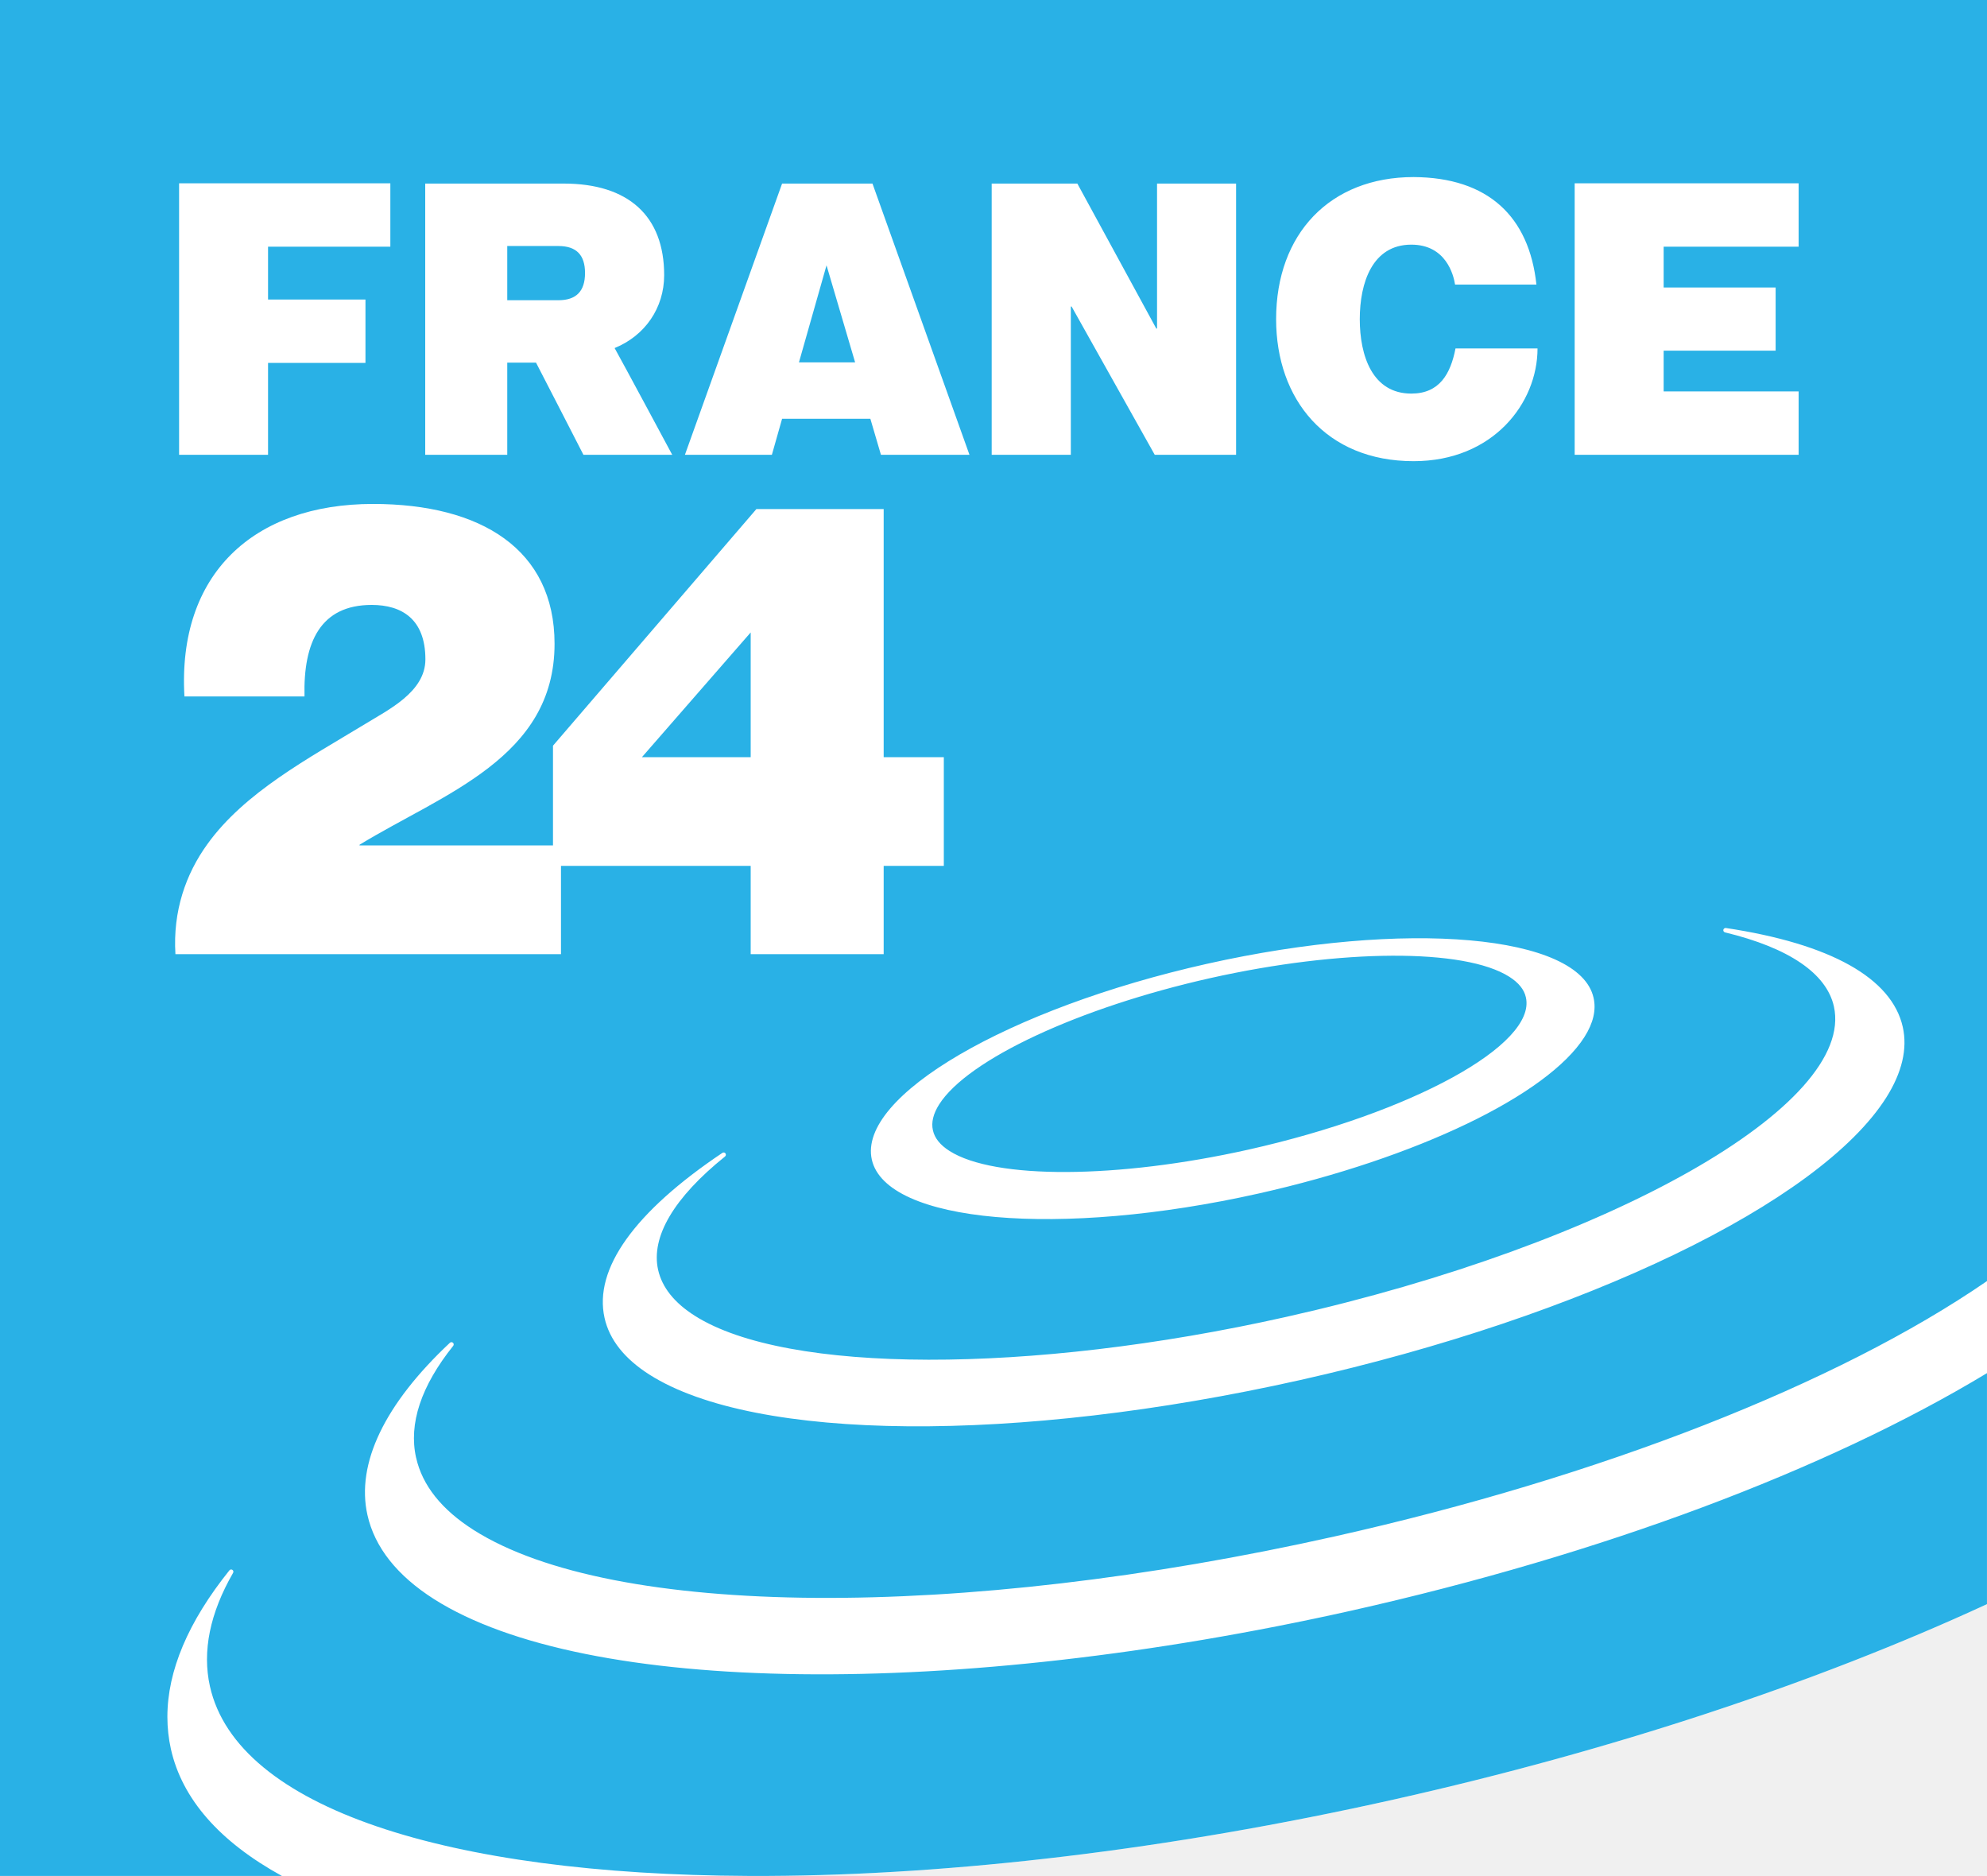
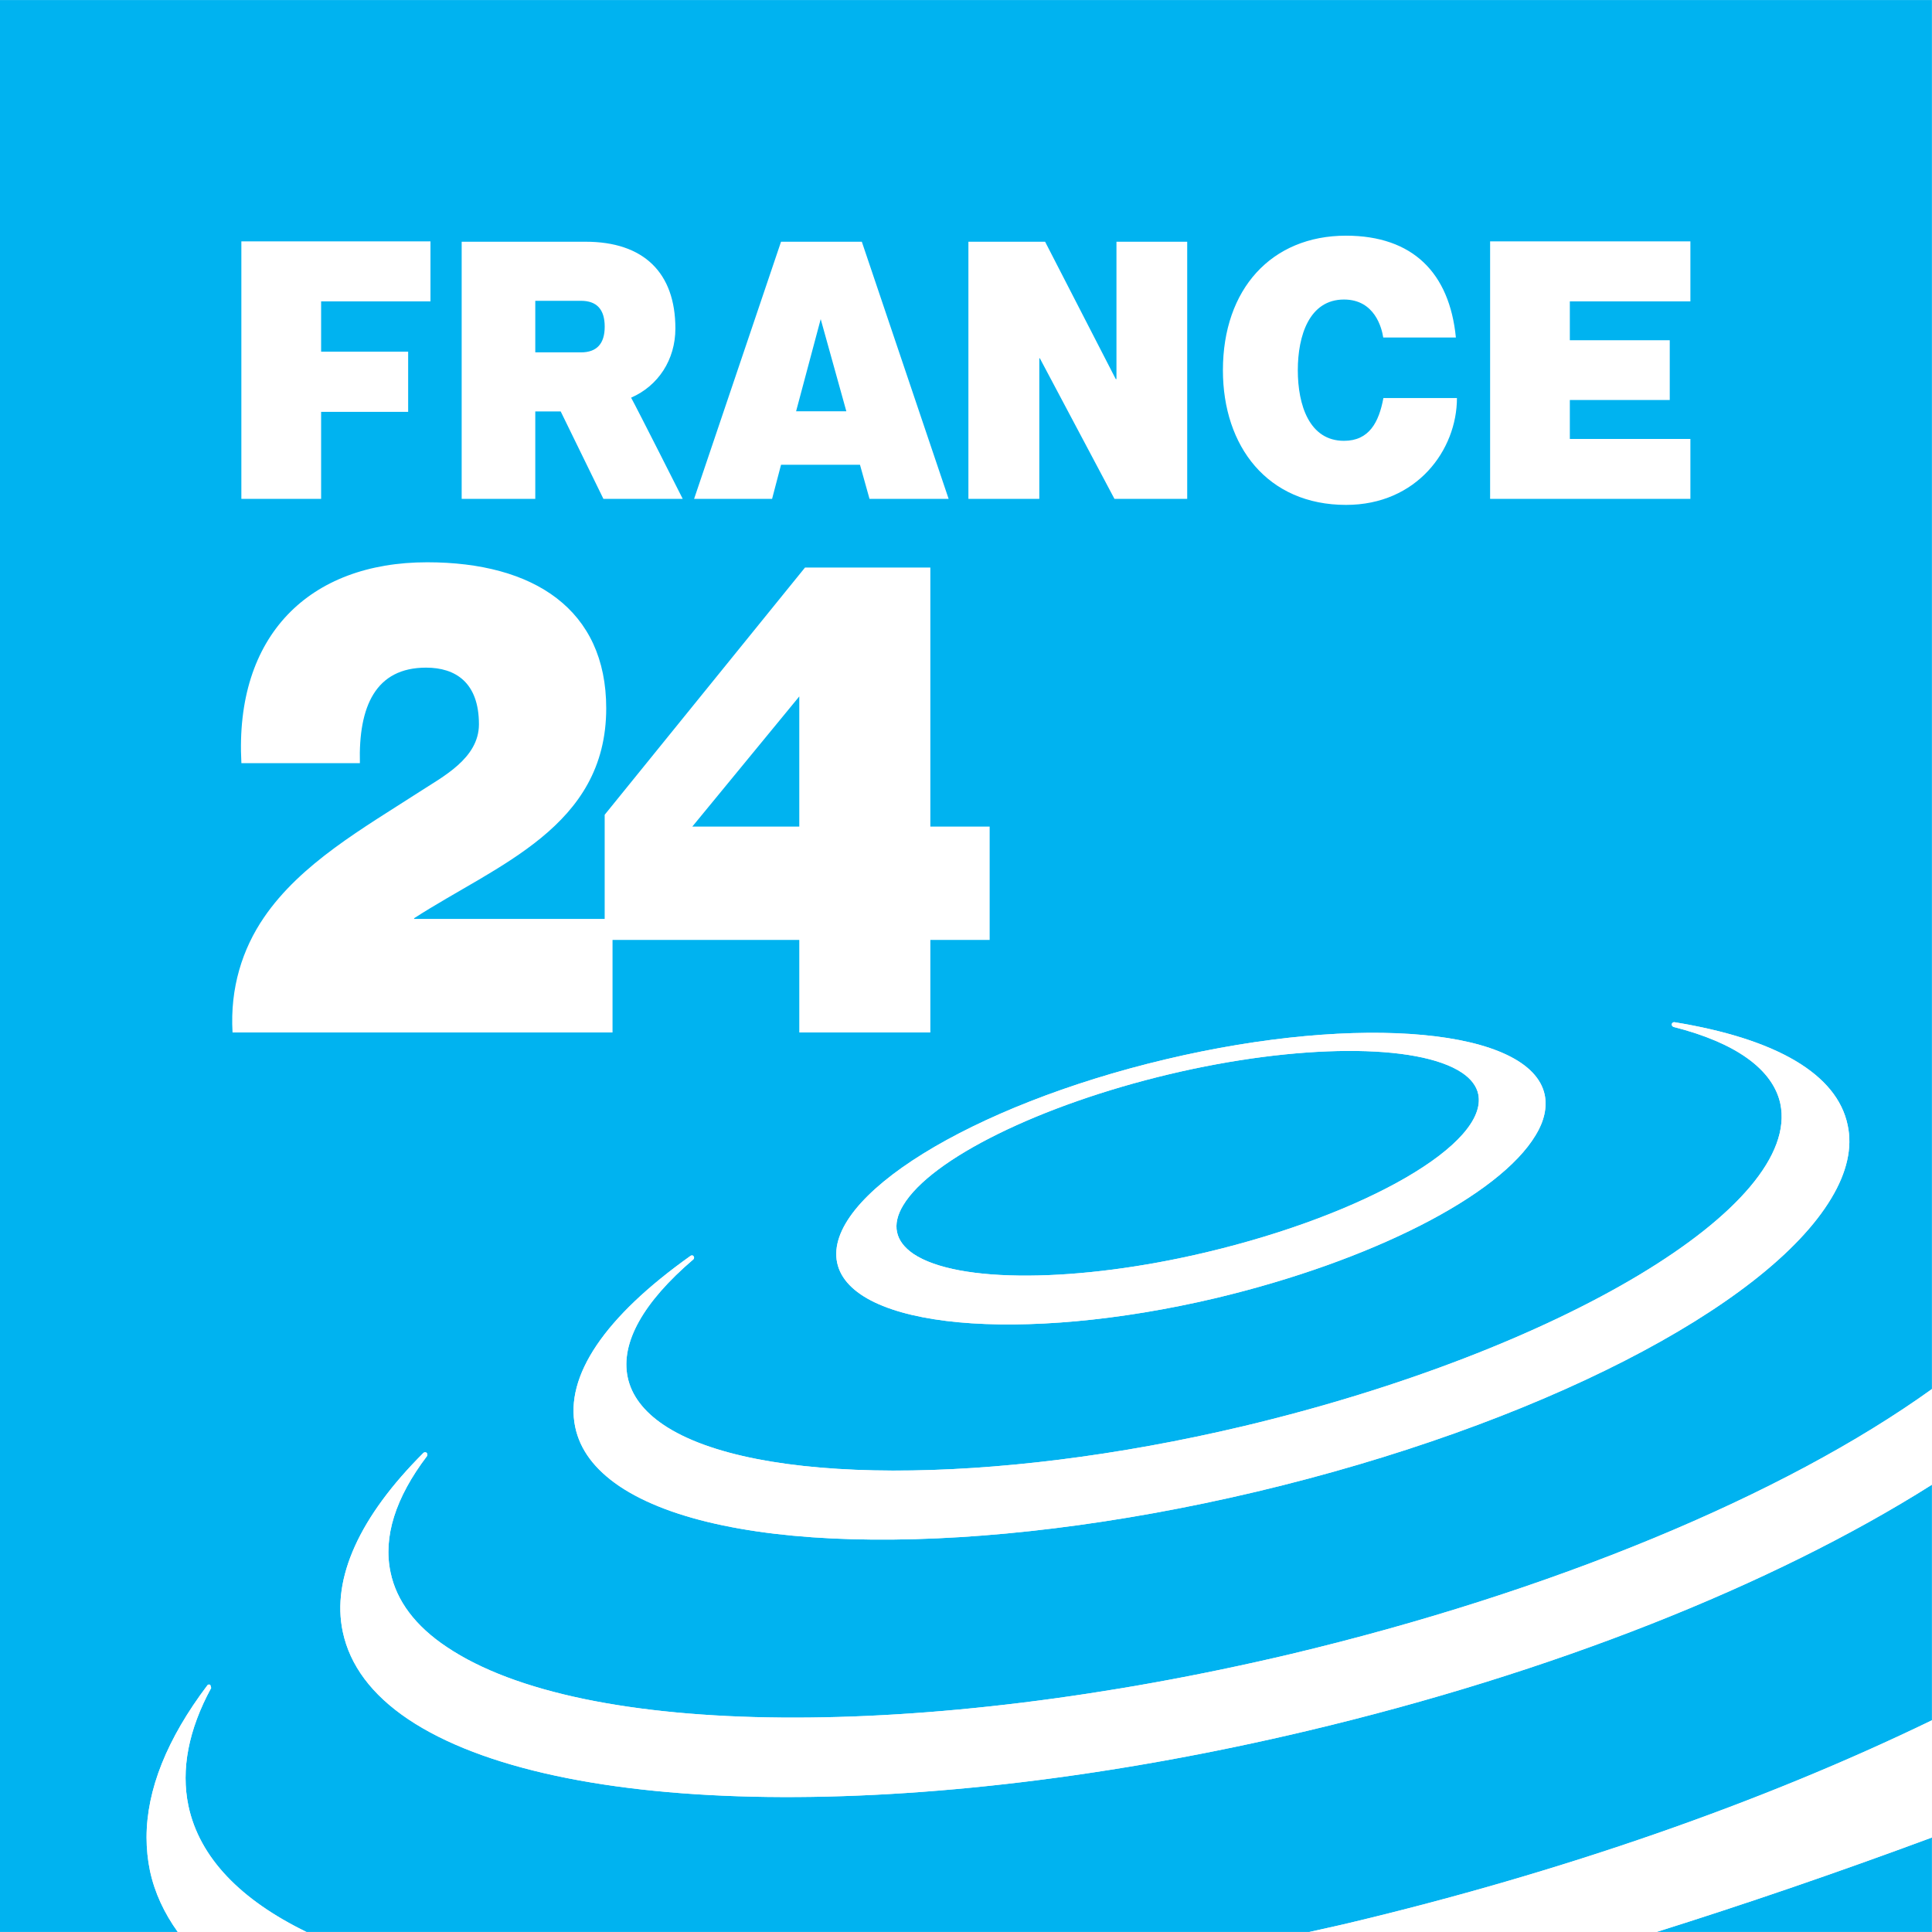
- <svg xmlns="http://www.w3.org/2000/svg" version="1.0" width="170.162" height="160.627" viewBox="0 0 170.162 169.682" id="logo" xml:space="preserve" style="overflow:visible">
-   <defs id="defs12" />
-   <path d="m 64.677,169.682 c 16.633,-0.081 36.143,-2.325 56.627,-6.913 19.589,-4.388 38.134,-10.505 53.654,-17.671 L 174.958,0 -4.796,0 l 0,169.682 69.473,0" id="path3" style="fill:#ffffff;fill-opacity:1;stroke:none" />
-   <path d="m 81.109,104.111 c 4.061,2.581 15.187,2.525 27.048,-0.128 14.786,-3.316 26.043,-9.491 25.088,-13.761 -0.151,-0.715 -0.663,-1.34 -1.508,-1.876 -4.061,-2.578 -15.188,-2.529 -27.048,0.127 -11.861,2.66 -21.942,7.359 -24.525,11.425 -0.535,0.846 -0.727,1.632 -0.564,2.339 0.156,0.712 0.664,1.341 1.509,1.874 m -48.259,27.748 c 0.558,2.493 2.309,4.695 5.206,6.534 12.556,7.973 43.877,8.203 77.92,0.573 23.983,-5.372 45.462,-13.782 58.982,-23.09 l 0,-115.875 -179.755,0 0,169.681 25.5,0 c -5.632,-3.099 -9.026,-6.954 -10.04,-11.482 -0.211,-0.956 -0.317,-1.922 -0.317,-2.908 0,-4.156 1.876,-8.594 5.611,-13.251 0.066,-0.084 0.185,-0.105 0.271,-0.042 0.087,0.054 0.116,0.175 0.062,0.27 -2.099,3.645 -2.801,7.096 -2.094,10.266 2.468,11.039 21.563,17.027 48.686,17.147 l 1.793,0 c 16.633,-0.08 36.143,-2.325 56.627,-6.913 19.589,-4.388 38.134,-10.505 53.654,-17.671 l 0,-20.895 c -14.554,8.793 -34.94,16.416 -57.484,21.479 -35.974,8.05 -69.336,7.638 -83.001,-1.036 -3.346,-2.132 -5.372,-4.69 -6.026,-7.609 -1.041,-4.641 1.542,-10.031 7.46,-15.581 0.078,-0.073 0.199,-0.073 0.278,0 0.077,0.072 0.087,0.191 0.02,0.279 -2.914,3.644 -4.044,7.052 -3.356,10.124 z M 104.398,87.178 c 18.002,-4.033 33.692,-2.654 34.969,3.078 0.251,1.097 -0.03,2.289 -0.824,3.54 -3.336,5.264 -15.188,10.958 -29.491,14.163 -18.002,4.029 -33.696,2.654 -34.98,-3.074 -1.278,-5.731 12.324,-13.67 30.326,-17.707 z m -43.841,17.102 c 0.09,-0.062 0.21,-0.042 0.276,0.046 0.061,0.092 0.048,0.211 -0.037,0.28 -4.628,3.724 -6.722,7.271 -6.056,10.254 0.354,1.582 1.469,2.983 3.32,4.154 8.285,5.26 30.286,5.305 53.483,0.106 29.32,-6.571 51.554,-19.17 49.564,-28.09 -0.673,-2.984 -4.071,-5.296 -9.84,-6.691 -0.111,-0.026 -0.181,-0.128 -0.161,-0.238 0.03,-0.105 0.121,-0.176 0.231,-0.161 9.478,1.43 15.007,4.529 16.002,8.952 0.441,1.977 -0.07,4.125 -1.498,6.389 -6.041,9.526 -27.35,19.795 -53.021,25.549 -25.681,5.754 -49.335,5.558 -58.854,-0.486 -2.262,-1.436 -3.633,-3.166 -4.072,-5.139 -0.988,-4.425 2.697,-9.584 10.661,-14.925 z" id="path5" style="fill:#29b1e6" />
-   <g transform="translate(-5.029421,0.30217)" id="g6048">
-     <path d="m 104.906,29.416 -0.069,0 -7.141,-13.114 -7.75,0 0,24.532 7.16,0 0,-13.409 0.07,0 7.52,13.409 7.36,0 0,-24.532 -7.15,0 0,13.114 m 23,5.883 c -3.52,0 -4.66,-3.422 -4.66,-6.731 0,-3.298 1.141,-6.741 4.66,-6.741 3.131,0 3.82,2.719 3.96,3.611 l 7.36,0 c -0.66,-6.149 -4.36,-9.688 -11.11,-9.724 -7.55,0 -12.439,5.121 -12.439,12.854 0,7.254 4.51,12.844 12.439,12.844 7.19,0 11.21,-5.256 11.21,-10.195 l -7.42,0 c -0.449,2.303 -1.449,4.082 -4,4.082 z M 60.317,24.583 c 0,-5.343 -3.227,-8.281 -9.088,-8.281 l -12.528,0 0,24.532 7.421,0 c 0,0 0,-7.185 0,-8.334 l 2.603,0 c 0.343,0.646 4.288,8.334 4.288,8.334 l 8.033,0 c 0,0 -4.545,-8.472 -5.212,-9.653 2.743,-1.116 4.483,-3.622 4.483,-6.598 z m -9.569,2.271 c 0,0 -3.605,0 -4.626,0 l 0,-4.903 c 1.021,0 4.626,0 4.626,0 1.619,0 2.41,0.801 2.41,2.442 0,1.643 -0.791,2.461 -2.41,2.461 z m 112.198,-4.844 0,-5.73 -20.26,0 0,24.555 20.26,0 0,-5.732 -12.21,0 0,-3.685 10.13,0 0,-5.714 -10.13,0 0,-3.694 12.21,0 z m -146.511,18.824 8.047,0 0,-8.311 8.813,0 0,-5.734 -8.813,0 0,-4.779 11.064,0 0,-5.73 -19.111,0 0,24.554 z m 54.55,-24.532 -8.79,24.532 7.867,0 0.923,-3.258 7.985,0 0.958,3.258 8.008,0 -8.774,-24.532 -8.177,0 0,0 z m 1.525,16.173 2.495,-8.778 2.587,8.778 -5.082,0 z" id="path7" style="fill:#ffffff;stroke:none" />
-     <path d="m 80.175,68.186 0,-22.442 -11.514,0 -18.402,21.404 0,9.02 -17.5,0 0,-0.06 c 7.584,-4.628 17.642,-7.859 17.642,-18.174 0,-8.545 -6.649,-12.653 -16.423,-12.653 -10.824,0 -17.7,6.358 -17.06,17.411 l 10.862,0 c -0.117,-4.923 1.455,-8.277 6.079,-8.277 2.714,0 4.858,1.275 4.858,4.923 0,2.948 -3.359,4.558 -5.435,5.837 -5.149,3.123 -10.928,6.197 -14.291,10.881 -1.963,2.715 -3.126,6.069 -2.888,9.946 l 34.88,0 0,-7.984 17.161,0 0,7.984 12.031,0 0,-7.984 5.441,0 0,-9.832 -5.441,0 m -12.031,0 -9.839,0 9.839,-11.282 0,11.282 z" id="path9" style="fill:#ffffff;stroke:none" />
+ <svg xmlns="http://www.w3.org/2000/svg" height="169.33mm" width="169.33mm" version="1.1" viewBox="0 0 600 599.978">
+   <g transform="translate(-61.723 -239.32)">
+     <g fill="#00b3f0">
+       <path d="m345.38 628.7c13.66 9.2 51.12 9 91.06-0.51 49.65-11.8 87.55-33.75 84.37-49.08-0.53-2.5-2.25-4.76-5.01-6.63-13.77-9.25-51.18-9.02-91.05 0.47-39.93 9.5-73.88 26.2-82.52 40.67-1.82 2.96-2.47 5.88-1.92 8.32 0.52 2.55 2.24 4.82 5.07 6.76" />
+       <path d="m661.7 839.29v-29.33c-30.05 11.14-58.51 20.85-85.5 29.33h85.5z" />
+       <path d="m276.23 629.29c0.31-0.17 0.73-0.17 0.89 0.16 0.27 0.31 0.16 0.75-0.06 0.96-15.64 13.34-22.64 25.97-20.41 36.59 1.16 5.64 4.95 10.63 11.15 14.81 27.89 18.76 101.92 18.96 180.05 0.42 98.61-23.49 173.5-68.34 166.77-100.2-2.33-10.59-13.8-18.9-33.19-23.8-0.36-0.18-0.61-0.47-0.51-0.94 0.09-0.32 0.46-0.57 0.79-0.54 31.83 5.19 50.53 16.2 53.82 31.94 1.53 6.99-0.22 14.7-5.07 22.75-20.31 33.96-92.01 70.58-178.42 91.11-86.4 20.46-165.95 19.83-198-1.72-7.63-5.19-12.21-11.27-13.69-18.39-3.28-15.77 9.1-34.14 35.88-53.15m147.51-61c60.55-14.37 113.34-9.46 117.71 11.01 0.79 3.87-0.13 8.18-2.83 12.56-11.28 18.81-51.07 39.07-99.24 50.57-60.57 14.3-113.33 9.43-117.68-10.97-4.27-20.44 41.39-48.79 102.04-63.17m43.99 208.54c-121.08 28.72-233.29 27.26-279.33-3.66-11.22-7.57-18.02-16.65-20.23-27.13-3.5-16.54 5.19-35.74 25.1-55.56 0.27-0.21 0.7-0.21 0.94 0 0.26 0.21 0.32 0.79 0.11 1.05-9.83 12.95-13.64 25.13-11.31 36.08 1.84 8.88 7.75 16.72 17.47 23.19 42.25 28.44 147.65 29.27 262.25 2.16 80.65-19.23 152.94-49.16 198.97-82.27v-431.37h-599.98l0.003 599.98h55.197c-4.24-5.92-7.19-12.25-8.63-19.01-0.7-3.41-1.05-6.88-1.05-10.34 0-14.81 6.35-30.67 18.93-47.3 0.14-0.2 0.6-0.31 0.88-0.04l0.26 0.9c-7.07 13.02-9.43 25.31-7.07 36.59 3.42 16.18 16.33 29.31 36.66 39.2h311.45c4.07-0.93 8.11-1.77 12.2-2.75 66.01-15.71 128.4-37.42 181.15-63v-73.16c-49.5 31.3-118.08 58.45-193.97 76.44" />
+     </g>
+     <g fill="#fff">
+       <path d="m661.72 809.96v-36.42c0 0.01-0.01 0.01-0.01 0.01v36.42c0-0.01 0.01-0.01 0.01-0.01" />
+       <path d="m468.34 839.29h107.87c26.98-8.48 55.44-18.19 85.5-29.33v-36.4c-52.76 25.57-115.14 47.28-181.15 62.98-4.09 0.99-8.15 1.83-12.22 2.75" />
+       <path d="m120.23 800.1c-2.34-11.27 0-23.56 7.08-36.59l-0.26-0.89c-0.27-0.28-0.74-0.17-0.89 0.03-12.57 16.63-18.92 32.48-18.92 47.3 0 3.46 0.34 6.93 1.05 10.34 1.45 6.77 4.4 13.1 8.64 19h39.97c-20.33-9.88-33.24-23-36.67-39.19" />
+       <path d="m254.04 700.83c32.06 21.55 111.59 22.18 198 1.71 86.42-20.52 158.12-57.14 178.42-91.11 4.84-8.05 6.6-15.74 5.06-22.74-3.28-15.73-21.97-26.76-53.8-31.93-0.35-0.04-0.71 0.21-0.8 0.53-0.09 0.46 0.14 0.76 0.51 0.93 19.4 4.91 30.86 13.22 33.18 23.81 6.73 31.87-68.15 76.71-166.76 100.2-78.13 18.55-152.16 18.34-180.06-0.42-6.2-4.18-9.97-9.18-11.14-14.81-2.24-10.63 4.77-23.24 20.41-36.59 0.22-0.2 0.33-0.66 0.05-0.96-0.16-0.32-0.57-0.32-0.89-0.16-26.77 19.02-39.14 37.38-35.87 53.14 1.48 7.13 6.06 13.21 13.69 18.4" />
+       <path d="m661.72 700.38v-29.7l-0.01 0.01v29.7l0.01-0.01z" />
+       <path d="m200.48 750.8c-9.73-6.47-15.62-14.32-17.47-23.19-2.33-10.95 1.48-23.13 11.31-36.09 0.2-0.26 0.14-0.84-0.12-1.05-0.23-0.19-0.65-0.19-0.94 0-19.89 19.83-28.59 39.02-25.1 55.58 2.22 10.47 9.02 19.54 20.25 27.12 46.02 30.91 158.25 32.39 279.32 3.67 75.89-17.99 144.46-45.15 193.98-76.44v-29.71c-46.04 33.11-118.32 63.03-198.99 82.27-114.58 27.11-219.99 26.28-262.24-2.16" />
+       <path d="m342.22 613.62c8.66-14.48 42.6-31.17 82.54-40.68 39.86-9.49 77.27-9.7 91.04-0.46 2.77 1.87 4.49 4.14 5 6.63 3.18 15.32-34.71 37.28-84.36 49.09-39.95 9.5-77.4 9.69-91.06 0.5-2.83-1.94-4.54-4.2-5.07-6.76-0.54-2.44 0.1-5.35 1.91-8.32m97.15 28.81c48.18-11.5 87.98-31.75 99.26-50.57 2.69-4.38 3.6-8.69 2.81-12.57-4.35-20.46-57.14-25.37-117.7-10.99-60.65 14.37-106.3 42.73-102.03 63.16 4.34 20.4 57.09 25.28 117.66 10.97" />
+       <path d="m408.45 357.03h-0.22l-21.94-42.65h-23.82v79.86h22.02v-43.67h0.16l23.18 43.67h22.59v-79.86h-21.97v42.65zm70.66 19.18c-10.78 0-14.34-11.13-14.34-21.92 0-10.74 3.56-21.96 14.34-21.96 9.58 0 11.74 8.88 12.19 11.79h22.56c-1.98-20.06-13.36-31.59-34.1-31.62-23.21 0-38.25 16.63-38.25 41.79 0 23.64 13.83 41.82 38.25 41.82 22.03 0 34.43-17.11 34.43-33.19h-22.84c-1.39 7.49-4.4 13.29-12.24 13.29m-207.64-34.89c0-17.38-9.9-26.94-27.88-26.94h-38.49v79.86h22.86v-27.16h7.89c1.05 2.11 13.27 27.16 13.27 27.16h24.63s-13.91-27.57-16.03-31.43c8.41-3.67 13.75-11.76 13.75-21.49m-29.31 7.42h-14.2v-16.01h14.2c4.92 0 7.36 2.69 7.36 8.03 0 5.26-2.44 7.98-7.36 7.98m344.53-15.83v-18.64h-62.2v79.97h62.2v-18.61h-37.44v-12.1h31.03v-18.56h-31.03v-12.06h37.44zm-450.01 61.33h24.77v-27.03h27.03v-18.69h-27.03v-15.61h33.96v-18.64h-58.73v79.97zm167.6-79.86-27 79.86h24.22l2.78-10.59h24.52l2.96 10.59h24.57l-26.96-79.86h-25.09zm4.68 52.65 7.64-28.62 7.96 28.62h-15.6z" />
+       <path d="m350.65 496.01v-80.45h-38.92l-62.22 76.78v32.34h-59.18v-0.2c25.65-16.61 59.66-28.24 59.66-65.21 0-30.67-22.47-45.34-55.59-45.34-36.6 0-59.87 22.73-57.71 62.39h36.8c-0.46-17.63 4.87-29.67 20.56-29.67 9.09 0 16.41 4.57 16.41 17.6 0 10.63-11.4 16.35-18.37 20.91-17.47 11.29-36.95 22.28-48.4 39.09-6.67 9.74-10.56 21.84-9.75 35.7h118.01v-28.73h58v28.73h40.7v-28.73h18.42v-35.21h-18.42zm-40.7 0h-33.22l33.22-40.42v40.42z" />
+     </g>
  </g>
</svg>
